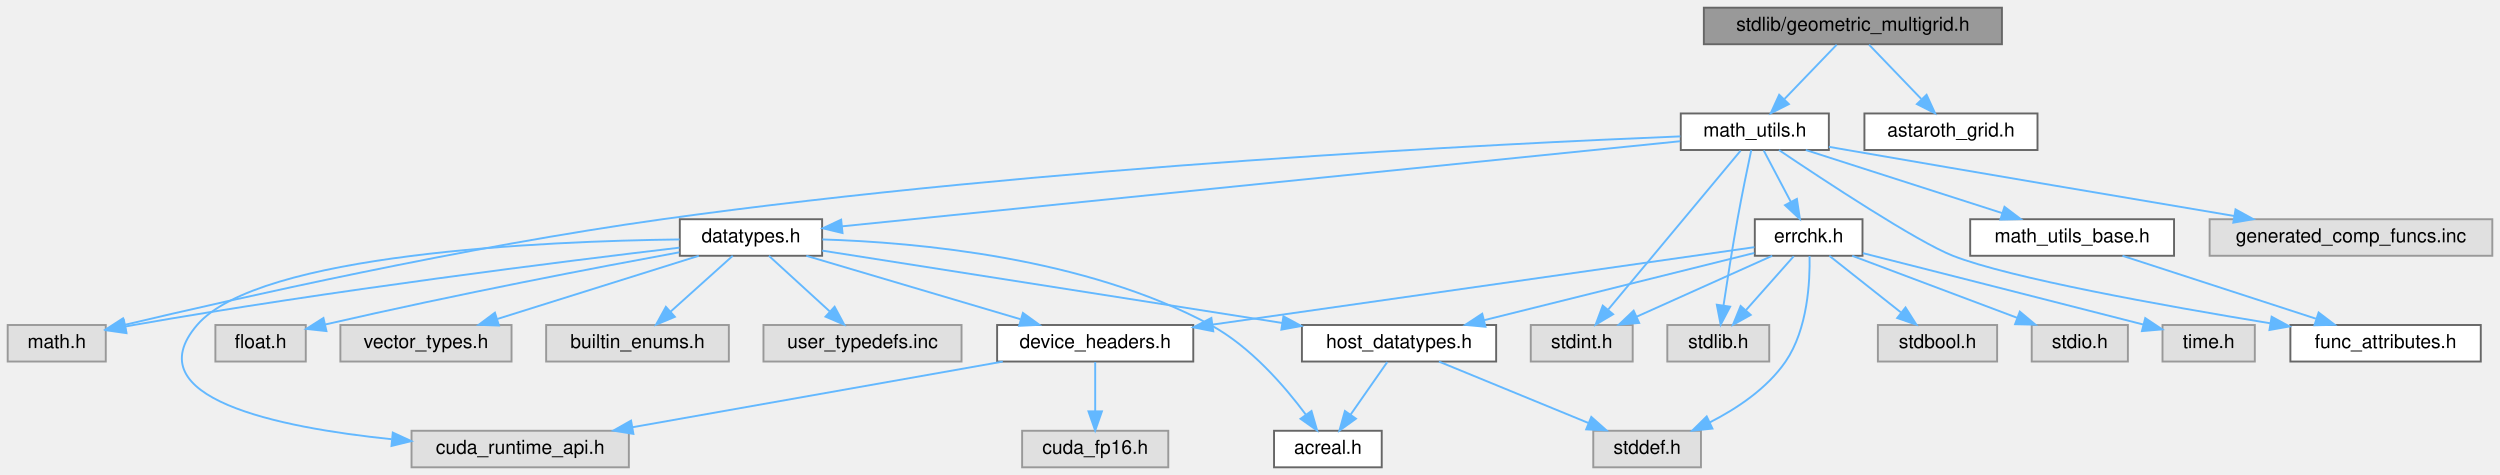
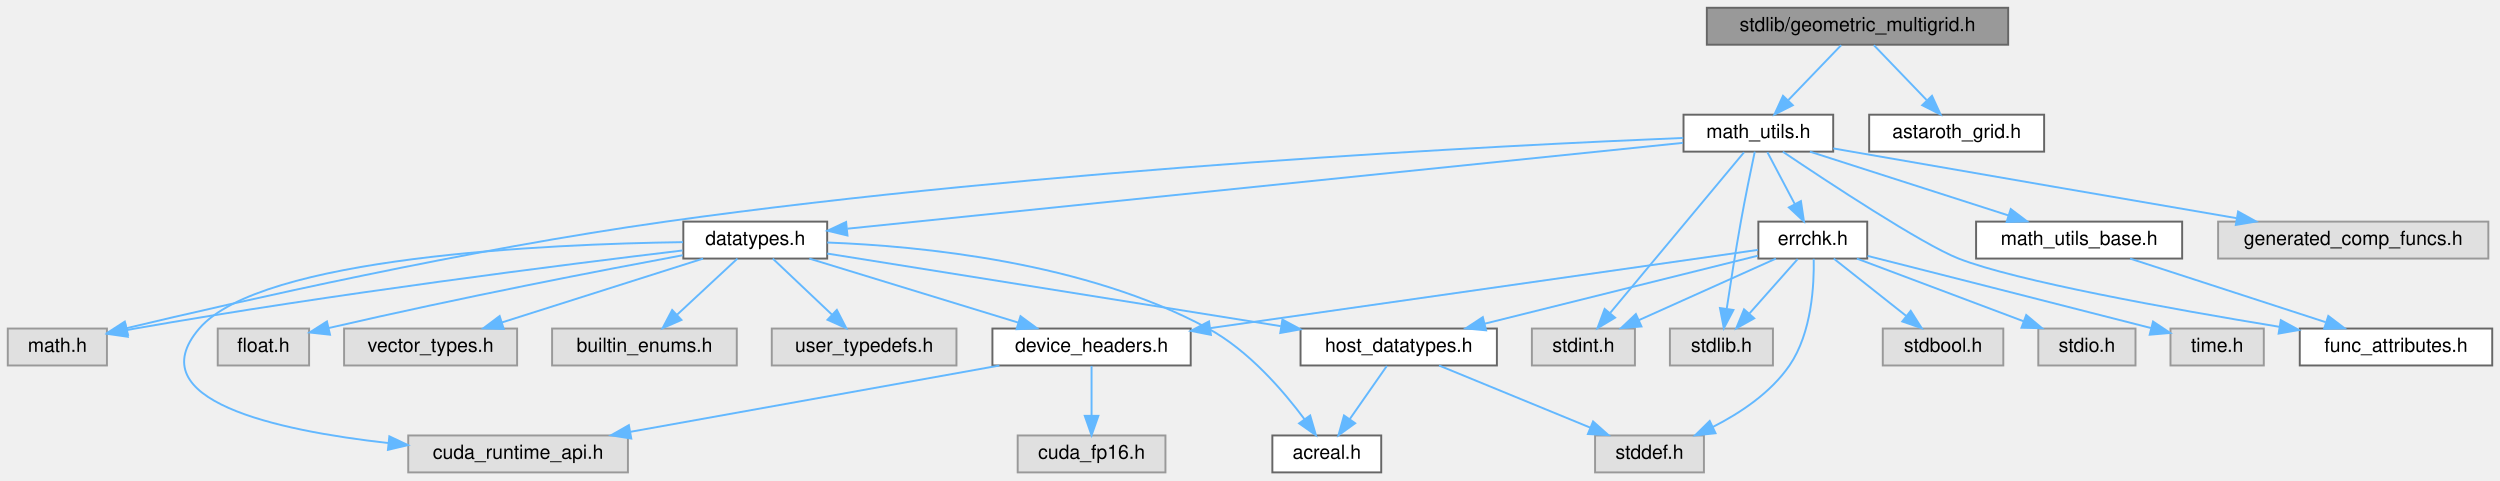
- <svg xmlns="http://www.w3.org/2000/svg" xmlns:xlink="http://www.w3.org/1999/xlink" width="1300pt" height="247pt" viewBox="0.00 0.00 1300.00 247.00">
+ <svg xmlns="http://www.w3.org/2000/svg" xmlns:xlink="http://www.w3.org/1999/xlink" width="1286pt" height="247pt" viewBox="0.00 0.00 1286.00 247.00">
  <g id="graph0" class="graph" transform="scale(1 1) rotate(0) translate(4 243)">
    <g id="Node000001" class="node">
      <g id="a_Node000001">
        <a xlink:title=" ">
-           <polygon fill="#999999" stroke="#666666" points="1037,-239 882,-239 882,-220 1037,-220 1037,-239" />
-           <text text-anchor="middle" x="959.5" y="-227" font-family="Helvetica,sans-Serif" font-size="10.00">stdlib/geometric_multigrid.h</text>
+           <polygon fill="#999999" stroke="#666666" points="1029,-239 874,-239 874,-220 1029,-220 1029,-239" />
+           <text text-anchor="middle" x="951.5" y="-227" font-family="Helvetica,sans-Serif" font-size="10.00">stdlib/geometric_multigrid.h</text>
        </a>
      </g>
    </g>
    <g id="Node000002" class="node">
      <g id="a_Node000002">
        <a xlink:href="math__utils_8h.html" target="_top" xlink:title="Brief info.">
-           <polygon fill="white" stroke="#666666" points="947,-184 870,-184 870,-165 947,-165 947,-184" />
-           <text text-anchor="middle" x="908.5" y="-172" font-family="Helvetica,sans-Serif" font-size="10.00">math_utils.h</text>
+           <polygon fill="white" stroke="#666666" points="939,-184 862,-184 862,-165 939,-165 939,-184" />
+           <text text-anchor="middle" x="900.5" y="-172" font-family="Helvetica,sans-Serif" font-size="10.00">math_utils.h</text>
        </a>
      </g>
    </g>
    <g id="edge1_Node000001_Node000002" class="edge">
      <g id="a_edge1_Node000001_Node000002">
        <a xlink:title=" ">
-           <path fill="none" stroke="#63b8ff" d="M951.08,-219.75C943.73,-212.11 932.87,-200.82 923.96,-191.56" />
-           <polygon fill="#63b8ff" stroke="#63b8ff" points="926.22,-188.87 916.76,-184.09 921.18,-193.72 926.22,-188.87" />
+           <path fill="none" stroke="#63b8ff" d="M943.08,-219.75C935.73,-212.11 924.87,-200.82 915.96,-191.56" />
+           <polygon fill="#63b8ff" stroke="#63b8ff" points="918.22,-188.87 908.76,-184.09 913.18,-193.72 918.22,-188.87" />
        </a>
      </g>
    </g>
    <g id="Node000024" class="node">
      <g id="a_Node000024">
        <a xlink:href="astaroth__grid_8h.html" target="_top" xlink:title=" ">
-           <polygon fill="white" stroke="#666666" points="1055.5,-184 965.5,-184 965.5,-165 1055.5,-165 1055.5,-184" />
-           <text text-anchor="middle" x="1010.5" y="-172" font-family="Helvetica,sans-Serif" font-size="10.00">astaroth_grid.h</text>
+           <polygon fill="white" stroke="#666666" points="1047.5,-184 957.5,-184 957.5,-165 1047.5,-165 1047.5,-184" />
+           <text text-anchor="middle" x="1002.5" y="-172" font-family="Helvetica,sans-Serif" font-size="10.00">astaroth_grid.h</text>
        </a>
      </g>
    </g>
    <g id="edge32_Node000001_Node000024" class="edge">
      <g id="a_edge32_Node000001_Node000024">
        <a xlink:title=" ">
-           <path fill="none" stroke="#63b8ff" d="M967.92,-219.75C975.27,-212.11 986.13,-200.82 995.04,-191.56" />
-           <polygon fill="#63b8ff" stroke="#63b8ff" points="997.82,-193.72 1002.24,-184.09 992.78,-188.87 997.82,-193.72" />
+           <path fill="none" stroke="#63b8ff" d="M959.92,-219.75C967.27,-212.11 978.13,-200.82 987.04,-191.56" />
+           <polygon fill="#63b8ff" stroke="#63b8ff" points="989.82,-193.72 994.24,-184.09 984.78,-188.87 989.82,-193.72" />
        </a>
      </g>
    </g>
    <g id="Node000003" class="node">
      <g id="a_Node000003">
        <a xlink:title=" ">
-           <polygon fill="#e0e0e0" stroke="#999999" points="845,-74 792,-74 792,-55 845,-55 845,-74" />
-           <text text-anchor="middle" x="818.5" y="-62" font-family="Helvetica,sans-Serif" font-size="10.00">stdint.h</text>
+           <polygon fill="#e0e0e0" stroke="#999999" points="837,-74 784,-74 784,-55 837,-55 837,-74" />
+           <text text-anchor="middle" x="810.5" y="-62" font-family="Helvetica,sans-Serif" font-size="10.00">stdint.h</text>
        </a>
      </g>
    </g>
    <g id="edge2_Node000002_Node000003" class="edge">
      <g id="a_edge2_Node000002_Node000003">
        <a xlink:title=" ">
-           <path fill="none" stroke="#63b8ff" d="M901.13,-164.66C886.1,-146.61 851.65,-105.28 832.31,-82.08" />
-           <polygon fill="#63b8ff" stroke="#63b8ff" points="834.81,-79.6 825.72,-74.16 829.43,-84.08 834.81,-79.6" />
+           <path fill="none" stroke="#63b8ff" d="M893.13,-164.66C878.1,-146.61 843.65,-105.28 824.31,-82.08" />
+           <polygon fill="#63b8ff" stroke="#63b8ff" points="826.81,-79.6 817.72,-74.16 821.43,-84.08 826.81,-79.6" />
        </a>
      </g>
    </g>
    <g id="Node000004" class="node">
      <g id="a_Node000004">
        <a xlink:title=" ">
-           <polygon fill="#e0e0e0" stroke="#999999" points="916,-74 863,-74 863,-55 916,-55 916,-74" />
-           <text text-anchor="middle" x="889.5" y="-62" font-family="Helvetica,sans-Serif" font-size="10.00">stdlib.h</text>
+           <polygon fill="#e0e0e0" stroke="#999999" points="908,-74 855,-74 855,-55 908,-55 908,-74" />
+           <text text-anchor="middle" x="881.5" y="-62" font-family="Helvetica,sans-Serif" font-size="10.00">stdlib.h</text>
        </a>
      </g>
    </g>
    <g id="edge3_Node000002_Node000004" class="edge">
      <g id="a_edge3_Node000002_Node000004">
        <a xlink:title=" ">
-           <path fill="none" stroke="#63b8ff" d="M906.66,-164.99C904.76,-156.05 901.76,-141.57 899.5,-129 896.81,-114.03 894.15,-97 892.25,-84.35" />
-           <polygon fill="#63b8ff" stroke="#63b8ff" points="895.67,-83.53 890.74,-74.15 888.74,-84.55 895.67,-83.53" />
+           <path fill="none" stroke="#63b8ff" d="M898.66,-164.99C896.76,-156.05 893.76,-141.57 891.5,-129 888.81,-114.03 886.15,-97 884.25,-84.35" />
+           <polygon fill="#63b8ff" stroke="#63b8ff" points="887.67,-83.53 882.74,-74.15 880.74,-84.55 887.67,-83.53" />
        </a>
      </g>
    </g>
    <g id="Node000005" class="node">
      <g id="a_Node000005">
        <a xlink:title=" ">
          <polygon fill="#e0e0e0" stroke="#999999" points="51,-74 0,-74 0,-55 51,-55 51,-74" />
          <text text-anchor="middle" x="25.5" y="-62" font-family="Helvetica,sans-Serif" font-size="10.00">math.h</text>
        </a>
      </g>
    </g>
    <g id="edge4_Node000002_Node000005" class="edge">
      <g id="a_edge4_Node000002_Node000005">
        <a xlink:title=" ">
-           <path fill="none" stroke="#63b8ff" d="M869.76,-172.08C777.63,-168.35 538.39,-156.6 340.5,-129 238.08,-114.72 118.82,-87.82 60.81,-74.07" />
-           <polygon fill="#63b8ff" stroke="#63b8ff" points="61.58,-70.66 51.04,-71.74 59.96,-77.47 61.58,-70.66" />
+           <path fill="none" stroke="#63b8ff" d="M861.83,-172.05C770.42,-168.28 534.04,-156.47 338.5,-129 236.98,-114.74 118.83,-87.95 61.03,-74.17" />
+           <polygon fill="#63b8ff" stroke="#63b8ff" points="61.83,-70.77 51.29,-71.84 60.19,-77.57 61.83,-70.77" />
        </a>
      </g>
    </g>
    <g id="Node000006" class="node">
      <g id="a_Node000006">
        <a xlink:href="datatypes_8h.html" target="_top" xlink:title=" ">
-           <polygon fill="white" stroke="#666666" points="423.5,-129 349.5,-129 349.5,-110 423.5,-110 423.5,-129" />
-           <text text-anchor="middle" x="386.5" y="-117" font-family="Helvetica,sans-Serif" font-size="10.00">datatypes.h</text>
+           <polygon fill="white" stroke="#666666" points="421.5,-129 347.5,-129 347.5,-110 421.5,-110 421.5,-129" />
+           <text text-anchor="middle" x="384.5" y="-117" font-family="Helvetica,sans-Serif" font-size="10.00">datatypes.h</text>
        </a>
      </g>
    </g>
    <g id="edge5_Node000002_Node000006" class="edge">
      <g id="a_edge5_Node000002_Node000006">
        <a xlink:title=" ">
-           <path fill="none" stroke="#63b8ff" d="M869.69,-169.56C775.69,-160.02 536.04,-135.68 433.84,-125.31" />
-           <polygon fill="#63b8ff" stroke="#63b8ff" points="434.11,-121.82 423.8,-124.29 433.4,-128.78 434.11,-121.82" />
+           <path fill="none" stroke="#63b8ff" d="M861.72,-169.52C768.68,-159.96 533.06,-135.76 431.86,-125.36" />
+           <polygon fill="#63b8ff" stroke="#63b8ff" points="431.94,-121.85 421.64,-124.31 431.23,-128.82 431.94,-121.85" />
        </a>
      </g>
    </g>
    <g id="Node000017" class="node">
      <g id="a_Node000017">
        <a xlink:href="errchk_8h.html" target="_top" xlink:title="Brief info.">
-           <polygon fill="white" stroke="#666666" points="964.5,-129 908.5,-129 908.5,-110 964.5,-110 964.5,-129" />
-           <text text-anchor="middle" x="936.5" y="-117" font-family="Helvetica,sans-Serif" font-size="10.00">errchk.h</text>
+           <polygon fill="white" stroke="#666666" points="956.5,-129 900.5,-129 900.5,-110 956.5,-110 956.5,-129" />
+           <text text-anchor="middle" x="928.5" y="-117" font-family="Helvetica,sans-Serif" font-size="10.00">errchk.h</text>
        </a>
      </g>
    </g>
    <g id="edge19_Node000002_Node000017" class="edge">
      <g id="a_edge19_Node000002_Node000017">
        <a xlink:title=" ">
-           <path fill="none" stroke="#63b8ff" d="M913.12,-164.75C916.96,-157.49 922.52,-146.95 927.26,-137.98" />
-           <polygon fill="#63b8ff" stroke="#63b8ff" points="930.39,-139.57 931.96,-129.09 924.2,-136.3 930.39,-139.57" />
+           <path fill="none" stroke="#63b8ff" d="M905.12,-164.75C908.96,-157.49 914.52,-146.95 919.26,-137.98" />
+           <polygon fill="#63b8ff" stroke="#63b8ff" points="922.39,-139.57 923.96,-129.09 916.2,-136.3 922.39,-139.57" />
        </a>
      </g>
    </g>
    <g id="Node000021" class="node">
      <g id="a_Node000021">
        <a xlink:href="func__attributes_8h.html" target="_top" xlink:title=" ">
-           <polygon fill="white" stroke="#666666" points="1286,-74 1187,-74 1187,-55 1286,-55 1286,-74" />
-           <text text-anchor="middle" x="1236.5" y="-62" font-family="Helvetica,sans-Serif" font-size="10.00">func_attributes.h</text>
+           <polygon fill="white" stroke="#666666" points="1278,-74 1179,-74 1179,-55 1278,-55 1278,-74" />
+           <text text-anchor="middle" x="1228.5" y="-62" font-family="Helvetica,sans-Serif" font-size="10.00">func_attributes.h</text>
        </a>
      </g>
    </g>
    <g id="edge28_Node000002_Node000021" class="edge">
      <g id="a_edge28_Node000002_Node000021">
        <a xlink:title=" ">
-           <path fill="none" stroke="#63b8ff" d="M921.07,-164.96C944.18,-149.4 992.73,-117.37 1011.5,-110 1040.9,-98.47 1120.25,-84.14 1176.37,-74.91" />
-           <polygon fill="#63b8ff" stroke="#63b8ff" points="1177.25,-78.31 1186.56,-73.25 1176.12,-71.4 1177.25,-78.31" />
+           <path fill="none" stroke="#63b8ff" d="M913.07,-164.96C936.18,-149.4 984.73,-117.37 1003.5,-110 1032.9,-98.47 1112.25,-84.14 1168.37,-74.91" />
+           <polygon fill="#63b8ff" stroke="#63b8ff" points="1169.25,-78.31 1178.56,-73.25 1168.12,-71.4 1169.25,-78.31" />
        </a>
      </g>
    </g>
    <g id="Node000022" class="node">
      <g id="a_Node000022">
        <a xlink:href="math__utils__base_8h.html" target="_top" xlink:title=" ">
-           <polygon fill="white" stroke="#666666" points="1126.5,-129 1020.5,-129 1020.5,-110 1126.5,-110 1126.5,-129" />
-           <text text-anchor="middle" x="1073.5" y="-117" font-family="Helvetica,sans-Serif" font-size="10.00">math_utils_base.h</text>
+           <polygon fill="white" stroke="#666666" points="1118.5,-129 1012.5,-129 1012.5,-110 1118.5,-110 1118.5,-129" />
+           <text text-anchor="middle" x="1065.5" y="-117" font-family="Helvetica,sans-Serif" font-size="10.00">math_utils_base.h</text>
        </a>
      </g>
    </g>
    <g id="edge29_Node000002_Node000022" class="edge">
      <g id="a_edge29_Node000002_Node000022">
        <a xlink:title=" ">
-           <path fill="none" stroke="#63b8ff" d="M935.01,-164.98C962.71,-156.09 1006.36,-142.07 1037.24,-132.15" />
-           <polygon fill="#63b8ff" stroke="#63b8ff" points="1038.33,-135.47 1046.78,-129.08 1036.19,-128.81 1038.33,-135.47" />
+           <path fill="none" stroke="#63b8ff" d="M927.01,-164.98C954.71,-156.09 998.36,-142.07 1029.24,-132.15" />
+           <polygon fill="#63b8ff" stroke="#63b8ff" points="1030.33,-135.47 1038.78,-129.08 1028.19,-128.81 1030.33,-135.47" />
        </a>
      </g>
    </g>
    <g id="Node000023" class="node">
      <g id="a_Node000023">
        <a xlink:title=" ">
-           <polygon fill="#e0e0e0" stroke="#999999" points="1292,-129 1145,-129 1145,-110 1292,-110 1292,-129" />
-           <text text-anchor="middle" x="1218.5" y="-117" font-family="Helvetica,sans-Serif" font-size="10.00">generated_comp_funcs.inc</text>
+           <polygon fill="#e0e0e0" stroke="#999999" points="1276,-129 1137,-129 1137,-110 1276,-110 1276,-129" />
+           <text text-anchor="middle" x="1206.5" y="-117" font-family="Helvetica,sans-Serif" font-size="10.00">generated_comp_funcs.h</text>
        </a>
      </g>
    </g>
    <g id="edge31_Node000002_Node000023" class="edge">
      <g id="a_edge31_Node000002_Node000023">
        <a xlink:title=" ">
-           <path fill="none" stroke="#63b8ff" d="M947.01,-166.66C950.22,-166.09 953.41,-165.54 956.5,-165 1025.47,-153.04 1104.72,-139.62 1157.83,-130.68" />
-           <polygon fill="#63b8ff" stroke="#63b8ff" points="1158.48,-134.12 1167.77,-129.01 1157.32,-127.22 1158.48,-134.12" />
+           <path fill="none" stroke="#63b8ff" d="M939.01,-166.66C942.22,-166.1 945.42,-165.54 948.5,-165 1016.29,-153.15 1094.14,-139.75 1146.44,-130.78" />
+           <polygon fill="#63b8ff" stroke="#63b8ff" points="1147.28,-134.19 1156.55,-129.05 1146.1,-127.29 1147.28,-134.19" />
        </a>
      </g>
    </g>
    <g id="edge7_Node000006_Node000005" class="edge">
      <g id="a_edge7_Node000006_Node000005">
        <a xlink:title=" ">
-           <path fill="none" stroke="#63b8ff" d="M349.29,-114.22C289.34,-107.13 167.74,-91.93 65.5,-74 64.06,-73.75 62.59,-73.48 61.11,-73.2" />
+           <path fill="none" stroke="#63b8ff" d="M347.04,-114.15C287.3,-107.01 166.84,-91.81 65.5,-74 64.06,-73.75 62.59,-73.48 61.11,-73.2" />
          <polygon fill="#63b8ff" stroke="#63b8ff" points="61.76,-69.76 51.27,-71.26 60.4,-76.63 61.76,-69.76" />
        </a>
      </g>
    </g>
    <g id="Node000007" class="node">
      <g id="a_Node000007">
        <a xlink:title=" ">
          <polygon fill="#e0e0e0" stroke="#999999" points="155,-74 108,-74 108,-55 155,-55 155,-74" />
          <text text-anchor="middle" x="131.5" y="-62" font-family="Helvetica,sans-Serif" font-size="10.00">float.h</text>
        </a>
      </g>
    </g>
    <g id="edge6_Node000006_Node000007" class="edge">
      <g id="a_edge6_Node000006_Node000007">
        <a xlink:title=" ">
-           <path fill="none" stroke="#63b8ff" d="M349.26,-111.81C306.85,-104.02 235.28,-90.39 165.11,-74.27" />
-           <polygon fill="#63b8ff" stroke="#63b8ff" points="165.76,-70.83 155.22,-71.98 164.18,-77.65 165.76,-70.83" />
+           <path fill="none" stroke="#63b8ff" d="M347.2,-111.71C305.13,-103.89 234.44,-90.27 165.01,-74.25" />
+           <polygon fill="#63b8ff" stroke="#63b8ff" points="165.76,-70.83 155.23,-71.97 164.17,-77.65 165.76,-70.83" />
        </a>
      </g>
    </g>
    <g id="Node000008" class="node">
      <g id="a_Node000008">
        <a xlink:href="device__headers_8h.html" target="_top" xlink:title=" ">
-           <polygon fill="white" stroke="#666666" points="616.5,-74 514.5,-74 514.5,-55 616.5,-55 616.5,-74" />
-           <text text-anchor="middle" x="565.5" y="-62" font-family="Helvetica,sans-Serif" font-size="10.00">device_headers.h</text>
+           <polygon fill="white" stroke="#666666" points="608.5,-74 506.5,-74 506.5,-55 608.5,-55 608.5,-74" />
+           <text text-anchor="middle" x="557.5" y="-62" font-family="Helvetica,sans-Serif" font-size="10.00">device_headers.h</text>
        </a>
      </g>
    </g>
    <g id="edge8_Node000006_Node000008" class="edge">
      <g id="a_edge8_Node000006_Node000008">
        <a xlink:title=" ">
-           <path fill="none" stroke="#63b8ff" d="M415.26,-109.98C445.44,-101.05 493.07,-86.94 526.6,-77.02" />
-           <polygon fill="#63b8ff" stroke="#63b8ff" points="527.92,-80.28 536.52,-74.08 525.93,-73.57 527.92,-80.28" />
+           <path fill="none" stroke="#63b8ff" d="M412.3,-109.98C441.47,-101.05 487.5,-86.94 519.9,-77.02" />
+           <polygon fill="#63b8ff" stroke="#63b8ff" points="520.95,-80.36 529.49,-74.08 518.9,-73.66 520.95,-80.36" />
        </a>
      </g>
    </g>
    <g id="Node000009" class="node">
      <g id="a_Node000009">
        <a xlink:title=" ">
-           <polygon fill="#e0e0e0" stroke="#999999" points="323,-19 210,-19 210,0 323,0 323,-19" />
-           <text text-anchor="middle" x="266.5" y="-7" font-family="Helvetica,sans-Serif" font-size="10.00">cuda_runtime_api.h</text>
+           <polygon fill="#e0e0e0" stroke="#999999" points="319,-19 206,-19 206,0 319,0 319,-19" />
+           <text text-anchor="middle" x="262.5" y="-7" font-family="Helvetica,sans-Serif" font-size="10.00">cuda_runtime_api.h</text>
        </a>
      </g>
    </g>
    <g id="edge12_Node000006_Node000009" class="edge">
      <g id="a_edge12_Node000006_Node000009">
        <a xlink:title=" ">
-           <path fill="none" stroke="#63b8ff" d="M349.35,-118.49C278.98,-117.59 130.4,-111.21 98.5,-74 66.03,-36.13 139.77,-20.79 199.64,-14.61" />
-           <polygon fill="#63b8ff" stroke="#63b8ff" points="200.25,-18.07 209.87,-13.63 199.58,-11.1 200.25,-18.07" />
+           <path fill="none" stroke="#63b8ff" d="M347.34,-118.44C277.34,-117.45 130.12,-110.93 98.5,-74 66.96,-37.17 137.67,-21.6 195.9,-15.08" />
+           <polygon fill="#63b8ff" stroke="#63b8ff" points="196.28,-18.56 205.86,-14.04 195.55,-11.6 196.28,-18.56" />
        </a>
      </g>
    </g>
    <g id="Node000011" class="node">
      <g id="a_Node000011">
        <a xlink:title=" ">
          <polygon fill="#e0e0e0" stroke="#999999" points="262,-74 173,-74 173,-55 262,-55 262,-74" />
          <text text-anchor="middle" x="217.5" y="-62" font-family="Helvetica,sans-Serif" font-size="10.00">vector_types.h</text>
        </a>
      </g>
    </g>
    <g id="edge11_Node000006_Node000011" class="edge">
      <g id="a_edge11_Node000006_Node000011">
        <a xlink:title=" ">
-           <path fill="none" stroke="#63b8ff" d="M359.35,-109.98C330.97,-101.09 286.27,-87.07 254.64,-77.15" />
-           <polygon fill="#63b8ff" stroke="#63b8ff" points="255.45,-73.73 244.87,-74.08 253.36,-80.41 255.45,-73.73" />
+           <path fill="none" stroke="#63b8ff" d="M357.67,-109.98C329.63,-101.09 285.45,-87.07 254.2,-77.15" />
+           <polygon fill="#63b8ff" stroke="#63b8ff" points="255.13,-73.77 244.54,-74.08 253.01,-80.44 255.13,-73.77" />
        </a>
      </g>
    </g>
    <g id="Node000012" class="node">
      <g id="a_Node000012">
        <a xlink:href="acreal_8h.html" target="_top" xlink:title=" ">
-           <polygon fill="white" stroke="#666666" points="714.5,-19 658.5,-19 658.5,0 714.5,0 714.5,-19" />
-           <text text-anchor="middle" x="686.5" y="-7" font-family="Helvetica,sans-Serif" font-size="10.00">acreal.h</text>
+           <polygon fill="white" stroke="#666666" points="706.5,-19 650.5,-19 650.5,0 706.5,0 706.5,-19" />
+           <text text-anchor="middle" x="678.5" y="-7" font-family="Helvetica,sans-Serif" font-size="10.00">acreal.h</text>
        </a>
      </g>
    </g>
    <g id="edge13_Node000006_Node000012" class="edge">
      <g id="a_edge13_Node000006_Node000012">
        <a xlink:title=" ">
-           <path fill="none" stroke="#63b8ff" d="M423.62,-118.49C472.68,-116.99 560.5,-109.07 625.5,-74 646.22,-62.82 664.09,-42.1 675.04,-27.38" />
-           <polygon fill="#63b8ff" stroke="#63b8ff" points="677.97,-29.29 680.92,-19.12 672.27,-25.23 677.97,-29.29" />
+           <path fill="none" stroke="#63b8ff" d="M421.52,-118.25C469.51,-116.45 554.52,-108.17 617.5,-74 638.2,-62.77 656.07,-42.07 667.03,-27.35" />
+           <polygon fill="#63b8ff" stroke="#63b8ff" points="669.95,-29.28 672.92,-19.11 664.26,-25.21 669.95,-29.28" />
        </a>
      </g>
    </g>
    <g id="Node000013" class="node">
      <g id="a_Node000013">
        <a xlink:title=" ">
          <polygon fill="#e0e0e0" stroke="#999999" points="375,-74 280,-74 280,-55 375,-55 375,-74" />
          <text text-anchor="middle" x="327.5" y="-62" font-family="Helvetica,sans-Serif" font-size="10.00">builtin_enums.h</text>
        </a>
      </g>
    </g>
    <g id="edge14_Node000006_Node000013" class="edge">
      <g id="a_edge14_Node000006_Node000013">
        <a xlink:title=" ">
-           <path fill="none" stroke="#63b8ff" d="M377.02,-109.98C368.3,-102.15 355.16,-90.34 344.6,-80.86" />
-           <polygon fill="#63b8ff" stroke="#63b8ff" points="346.93,-78.25 337.15,-74.17 342.25,-83.46 346.93,-78.25" />
+           <path fill="none" stroke="#63b8ff" d="M375.34,-109.98C367,-102.23 354.47,-90.58 344.32,-81.14" />
+           <polygon fill="#63b8ff" stroke="#63b8ff" points="346.53,-78.42 336.82,-74.17 341.76,-83.54 346.53,-78.42" />
        </a>
      </g>
    </g>
    <g id="Node000014" class="node">
      <g id="a_Node000014">
        <a xlink:title=" ">
-           <polygon fill="#e0e0e0" stroke="#999999" points="496,-74 393,-74 393,-55 496,-55 496,-74" />
-           <text text-anchor="middle" x="444.5" y="-62" font-family="Helvetica,sans-Serif" font-size="10.00">user_typedefs.inc</text>
+           <polygon fill="#e0e0e0" stroke="#999999" points="488,-74 393,-74 393,-55 488,-55 488,-74" />
+           <text text-anchor="middle" x="440.5" y="-62" font-family="Helvetica,sans-Serif" font-size="10.00">user_typedefs.h</text>
        </a>
      </g>
    </g>
    <g id="edge15_Node000006_Node000014" class="edge">
      <g id="a_edge15_Node000006_Node000014">
        <a xlink:title=" ">
-           <path fill="none" stroke="#63b8ff" d="M395.82,-109.98C404.31,-102.23 417.06,-90.58 427.38,-81.14" />
-           <polygon fill="#63b8ff" stroke="#63b8ff" points="429.99,-83.5 435.01,-74.17 425.27,-78.33 429.99,-83.5" />
+           <path fill="none" stroke="#63b8ff" d="M393.5,-109.98C401.69,-102.23 414.01,-90.58 423.97,-81.14" />
+           <polygon fill="#63b8ff" stroke="#63b8ff" points="426.48,-83.59 431.34,-74.17 421.67,-78.5 426.48,-83.59" />
        </a>
      </g>
    </g>
    <g id="Node000015" class="node">
      <g id="a_Node000015">
        <a xlink:href="host__datatypes_8h.html" target="_top" xlink:title=" ">
-           <polygon fill="white" stroke="#666666" points="774,-74 673,-74 673,-55 774,-55 774,-74" />
-           <text text-anchor="middle" x="723.5" y="-62" font-family="Helvetica,sans-Serif" font-size="10.00">host_datatypes.h</text>
+           <polygon fill="white" stroke="#666666" points="766,-74 665,-74 665,-55 766,-55 766,-74" />
+           <text text-anchor="middle" x="715.5" y="-62" font-family="Helvetica,sans-Serif" font-size="10.00">host_datatypes.h</text>
        </a>
      </g>
    </g>
    <g id="edge16_Node000006_Node000015" class="edge">
      <g id="a_edge16_Node000006_Node000015">
        <a xlink:title=" ">
-           <path fill="none" stroke="#63b8ff" d="M423.53,-112.68C481.22,-103.6 593.14,-86 662.77,-75.05" />
-           <polygon fill="#63b8ff" stroke="#63b8ff" points="663.39,-78.5 672.72,-73.49 662.3,-71.58 663.39,-78.5" />
+           <path fill="none" stroke="#63b8ff" d="M421.51,-112.57C478.07,-103.52 586.63,-86.14 654.82,-75.22" />
+           <polygon fill="#63b8ff" stroke="#63b8ff" points="655.67,-78.62 665,-73.59 654.57,-71.71 655.67,-78.62" />
        </a>
      </g>
    </g>
    <g id="edge9_Node000008_Node000009" class="edge">
      <g id="a_edge9_Node000008_Node000009">
        <a xlink:title=" ">
-           <path fill="none" stroke="#63b8ff" d="M517.46,-54.98C465.09,-45.7 381.26,-30.84 325.07,-20.88" />
-           <polygon fill="#63b8ff" stroke="#63b8ff" points="325.37,-17.38 314.92,-19.08 324.15,-24.27 325.37,-17.38" />
+           <path fill="none" stroke="#63b8ff" d="M510.1,-54.98C458.43,-45.7 375.73,-30.84 320.29,-20.88" />
+           <polygon fill="#63b8ff" stroke="#63b8ff" points="320.73,-17.41 310.27,-19.08 319.49,-24.3 320.73,-17.41" />
        </a>
      </g>
    </g>
    <g id="Node000010" class="node">
      <g id="a_Node000010">
        <a xlink:title=" ">
-           <polygon fill="#e0e0e0" stroke="#999999" points="603.5,-19 527.5,-19 527.5,0 603.5,0 603.5,-19" />
-           <text text-anchor="middle" x="565.5" y="-7" font-family="Helvetica,sans-Serif" font-size="10.00">cuda_fp16.h</text>
+           <polygon fill="#e0e0e0" stroke="#999999" points="595.5,-19 519.5,-19 519.5,0 595.5,0 595.5,-19" />
+           <text text-anchor="middle" x="557.5" y="-7" font-family="Helvetica,sans-Serif" font-size="10.00">cuda_fp16.h</text>
        </a>
      </g>
    </g>
    <g id="edge10_Node000008_Node000010" class="edge">
      <g id="a_edge10_Node000008_Node000010">
        <a xlink:title=" ">
-           <path fill="none" stroke="#63b8ff" d="M565.5,-54.75C565.5,-47.8 565.5,-37.85 565.5,-29.13" />
-           <polygon fill="#63b8ff" stroke="#63b8ff" points="569,-29.09 565.5,-19.09 562,-29.09 569,-29.09" />
+           <path fill="none" stroke="#63b8ff" d="M557.5,-54.75C557.5,-47.8 557.5,-37.85 557.5,-29.13" />
+           <polygon fill="#63b8ff" stroke="#63b8ff" points="561,-29.09 557.5,-19.09 554,-29.09 561,-29.09" />
        </a>
      </g>
    </g>
    <g id="edge17_Node000015_Node000012" class="edge">
      <g id="a_edge17_Node000015_Node000012">
        <a xlink:title=" ">
-           <path fill="none" stroke="#63b8ff" d="M717.39,-54.75C712.22,-47.34 704.65,-36.5 698.31,-27.41" />
-           <polygon fill="#63b8ff" stroke="#63b8ff" points="701.09,-25.29 692.5,-19.09 695.35,-29.29 701.09,-25.29" />
+           <path fill="none" stroke="#63b8ff" d="M709.39,-54.75C704.22,-47.34 696.65,-36.5 690.31,-27.41" />
+           <polygon fill="#63b8ff" stroke="#63b8ff" points="693.09,-25.29 684.5,-19.09 687.35,-29.29 693.09,-25.29" />
        </a>
      </g>
    </g>
    <g id="Node000016" class="node">
      <g id="a_Node000016">
        <a xlink:title=" ">
-           <polygon fill="#e0e0e0" stroke="#999999" points="880.5,-19 824.5,-19 824.5,0 880.5,0 880.5,-19" />
-           <text text-anchor="middle" x="852.5" y="-7" font-family="Helvetica,sans-Serif" font-size="10.00">stddef.h</text>
+           <polygon fill="#e0e0e0" stroke="#999999" points="872.5,-19 816.5,-19 816.5,0 872.5,0 872.5,-19" />
+           <text text-anchor="middle" x="844.5" y="-7" font-family="Helvetica,sans-Serif" font-size="10.00">stddef.h</text>
        </a>
      </g>
    </g>
    <g id="edge18_Node000015_Node000016" class="edge">
      <g id="a_edge18_Node000015_Node000016">
        <a xlink:title=" ">
-           <path fill="none" stroke="#63b8ff" d="M744.23,-54.98C765.26,-46.34 798.05,-32.87 822.04,-23.02" />
-           <polygon fill="#63b8ff" stroke="#63b8ff" points="823.48,-26.21 831.4,-19.17 820.82,-19.73 823.48,-26.21" />
+           <path fill="none" stroke="#63b8ff" d="M736.23,-54.98C757.26,-46.34 790.05,-32.87 814.04,-23.02" />
+           <polygon fill="#63b8ff" stroke="#63b8ff" points="815.48,-26.21 823.4,-19.17 812.82,-19.73 815.48,-26.21" />
        </a>
      </g>
    </g>
    <g id="edge23_Node000017_Node000003" class="edge">
      <g id="a_edge23_Node000017_Node000003">
        <a xlink:title=" ">
-           <path fill="none" stroke="#63b8ff" d="M917.54,-109.98C898.47,-101.42 868.84,-88.11 846.95,-78.28" />
-           <polygon fill="#63b8ff" stroke="#63b8ff" points="848.36,-75.07 837.8,-74.17 845.49,-81.46 848.36,-75.07" />
+           <path fill="none" stroke="#63b8ff" d="M909.54,-109.98C890.47,-101.42 860.84,-88.11 838.95,-78.28" />
+           <polygon fill="#63b8ff" stroke="#63b8ff" points="840.36,-75.07 829.8,-74.17 837.49,-81.46 840.36,-75.07" />
        </a>
      </g>
    </g>
    <g id="edge25_Node000017_Node000004" class="edge">
      <g id="a_edge25_Node000017_Node000004">
        <a xlink:title=" ">
-           <path fill="none" stroke="#63b8ff" d="M928.74,-109.75C922.03,-102.18 912.16,-91.05 903.99,-81.84" />
-           <polygon fill="#63b8ff" stroke="#63b8ff" points="906.37,-79.25 897.12,-74.09 901.13,-83.89 906.37,-79.25" />
+           <path fill="none" stroke="#63b8ff" d="M920.74,-109.75C914.03,-102.18 904.16,-91.05 895.99,-81.84" />
+           <polygon fill="#63b8ff" stroke="#63b8ff" points="898.37,-79.25 889.12,-74.09 893.13,-83.89 898.37,-79.25" />
        </a>
      </g>
    </g>
    <g id="edge27_Node000017_Node000008" class="edge">
      <g id="a_edge27_Node000017_Node000008">
        <a xlink:title=" ">
-           <path fill="none" stroke="#63b8ff" d="M908.31,-114.47C848.55,-105.94 707.98,-85.85 626.61,-74.23" />
-           <polygon fill="#63b8ff" stroke="#63b8ff" points="626.9,-70.74 616.51,-72.79 625.91,-77.67 626.9,-70.74" />
+           <path fill="none" stroke="#63b8ff" d="M900.31,-114.47C840.55,-105.94 699.98,-85.85 618.61,-74.23" />
+           <polygon fill="#63b8ff" stroke="#63b8ff" points="618.9,-70.74 608.51,-72.79 617.91,-77.67 618.9,-70.74" />
        </a>
      </g>
    </g>
    <g id="edge21_Node000017_Node000015" class="edge">
      <g id="a_edge21_Node000017_Node000015">
        <a xlink:title=" ">
-           <path fill="none" stroke="#63b8ff" d="M908.22,-111.46C872.28,-102.52 809.87,-86.99 767.64,-76.48" />
-           <polygon fill="#63b8ff" stroke="#63b8ff" points="768.45,-73.08 757.9,-74.06 766.76,-79.87 768.45,-73.08" />
+           <path fill="none" stroke="#63b8ff" d="M900.22,-111.46C864.28,-102.52 801.87,-86.99 759.64,-76.48" />
+           <polygon fill="#63b8ff" stroke="#63b8ff" points="760.45,-73.08 749.9,-74.06 758.76,-79.87 760.45,-73.08" />
        </a>
      </g>
    </g>
    <g id="edge20_Node000017_Node000016" class="edge">
      <g id="a_edge20_Node000017_Node000016">
        <a xlink:title=" ">
-           <path fill="none" stroke="#63b8ff" d="M936.97,-109.87C937.25,-96.82 936.06,-71.83 924.5,-55 914.88,-40.99 899.25,-30.56 885.01,-23.33" />
-           <polygon fill="#63b8ff" stroke="#63b8ff" points="886.47,-20.14 875.93,-19.03 883.48,-26.47 886.47,-20.14" />
+           <path fill="none" stroke="#63b8ff" d="M928.97,-109.87C929.25,-96.82 928.06,-71.83 916.5,-55 906.88,-40.99 891.25,-30.56 877.01,-23.33" />
+           <polygon fill="#63b8ff" stroke="#63b8ff" points="878.47,-20.14 867.93,-19.03 875.48,-26.47 878.47,-20.14" />
        </a>
      </g>
    </g>
    <g id="Node000018" class="node">
      <g id="a_Node000018">
        <a xlink:title=" ">
-           <polygon fill="#e0e0e0" stroke="#999999" points="1034.5,-74 972.5,-74 972.5,-55 1034.5,-55 1034.5,-74" />
-           <text text-anchor="middle" x="1003.5" y="-62" font-family="Helvetica,sans-Serif" font-size="10.00">stdbool.h</text>
+           <polygon fill="#e0e0e0" stroke="#999999" points="1026.5,-74 964.5,-74 964.5,-55 1026.5,-55 1026.5,-74" />
+           <text text-anchor="middle" x="995.5" y="-62" font-family="Helvetica,sans-Serif" font-size="10.00">stdbool.h</text>
        </a>
      </g>
    </g>
    <g id="edge22_Node000017_Node000018" class="edge">
      <g id="a_edge22_Node000017_Node000018">
        <a xlink:title=" ">
-           <path fill="none" stroke="#63b8ff" d="M947.26,-109.98C957.27,-102.07 972.39,-90.11 984.43,-80.58" />
-           <polygon fill="#63b8ff" stroke="#63b8ff" points="986.87,-83.12 992.54,-74.17 982.53,-77.63 986.87,-83.12" />
+           <path fill="none" stroke="#63b8ff" d="M939.26,-109.98C949.27,-102.07 964.39,-90.11 976.43,-80.58" />
+           <polygon fill="#63b8ff" stroke="#63b8ff" points="978.87,-83.12 984.54,-74.17 974.53,-77.63 978.87,-83.12" />
        </a>
      </g>
    </g>
    <g id="Node000019" class="node">
      <g id="a_Node000019">
        <a xlink:title=" ">
-           <polygon fill="#e0e0e0" stroke="#999999" points="1102.5,-74 1052.5,-74 1052.5,-55 1102.5,-55 1102.5,-74" />
-           <text text-anchor="middle" x="1077.5" y="-62" font-family="Helvetica,sans-Serif" font-size="10.00">stdio.h</text>
+           <polygon fill="#e0e0e0" stroke="#999999" points="1094.5,-74 1044.5,-74 1044.5,-55 1094.5,-55 1094.5,-74" />
+           <text text-anchor="middle" x="1069.5" y="-62" font-family="Helvetica,sans-Serif" font-size="10.00">stdio.h</text>
        </a>
      </g>
    </g>
    <g id="edge24_Node000017_Node000019" class="edge">
      <g id="a_edge24_Node000017_Node000019">
        <a xlink:title=" ">
-           <path fill="none" stroke="#63b8ff" d="M959.15,-109.98C982.35,-101.27 1018.62,-87.63 1044.9,-77.75" />
-           <polygon fill="#63b8ff" stroke="#63b8ff" points="1046.3,-80.97 1054.43,-74.17 1043.84,-74.41 1046.3,-80.97" />
+           <path fill="none" stroke="#63b8ff" d="M951.15,-109.98C974.35,-101.27 1010.62,-87.63 1036.9,-77.75" />
+           <polygon fill="#63b8ff" stroke="#63b8ff" points="1038.3,-80.97 1046.43,-74.17 1035.84,-74.41 1038.3,-80.97" />
        </a>
      </g>
    </g>
    <g id="Node000020" class="node">
      <g id="a_Node000020">
        <a xlink:title=" ">
-           <polygon fill="#e0e0e0" stroke="#999999" points="1168.5,-74 1120.5,-74 1120.5,-55 1168.5,-55 1168.5,-74" />
-           <text text-anchor="middle" x="1144.5" y="-62" font-family="Helvetica,sans-Serif" font-size="10.00">time.h</text>
+           <polygon fill="#e0e0e0" stroke="#999999" points="1160.5,-74 1112.5,-74 1112.5,-55 1160.5,-55 1160.5,-74" />
+           <text text-anchor="middle" x="1136.5" y="-62" font-family="Helvetica,sans-Serif" font-size="10.00">time.h</text>
        </a>
      </g>
    </g>
    <g id="edge26_Node000017_Node000020" class="edge">
      <g id="a_edge26_Node000017_Node000020">
        <a xlink:title=" ">
-           <path fill="none" stroke="#63b8ff" d="M964.69,-111.36C997.39,-103.07 1053.19,-88.91 1110.41,-74.27" />
-           <polygon fill="#63b8ff" stroke="#63b8ff" points="1111.53,-77.6 1120.35,-71.73 1109.8,-70.82 1111.53,-77.6" />
+           <path fill="none" stroke="#63b8ff" d="M956.69,-111.36C989.39,-103.07 1045.19,-88.91 1102.41,-74.27" />
+           <polygon fill="#63b8ff" stroke="#63b8ff" points="1103.53,-77.6 1112.35,-71.73 1101.8,-70.82 1103.53,-77.6" />
        </a>
      </g>
    </g>
    <g id="edge30_Node000022_Node000021" class="edge">
      <g id="a_edge30_Node000022_Node000021">
        <a xlink:title=" ">
-           <path fill="none" stroke="#63b8ff" d="M1099.69,-109.98C1126.94,-101.13 1169.8,-87.19 1200.28,-77.28" />
-           <polygon fill="#63b8ff" stroke="#63b8ff" points="1201.68,-80.5 1210.11,-74.08 1199.51,-73.85 1201.68,-80.5" />
+           <path fill="none" stroke="#63b8ff" d="M1091.69,-109.98C1118.94,-101.13 1161.8,-87.19 1192.28,-77.28" />
+           <polygon fill="#63b8ff" stroke="#63b8ff" points="1193.68,-80.5 1202.11,-74.08 1191.51,-73.85 1193.68,-80.5" />
        </a>
      </g>
    </g>
  </g>
</svg>
